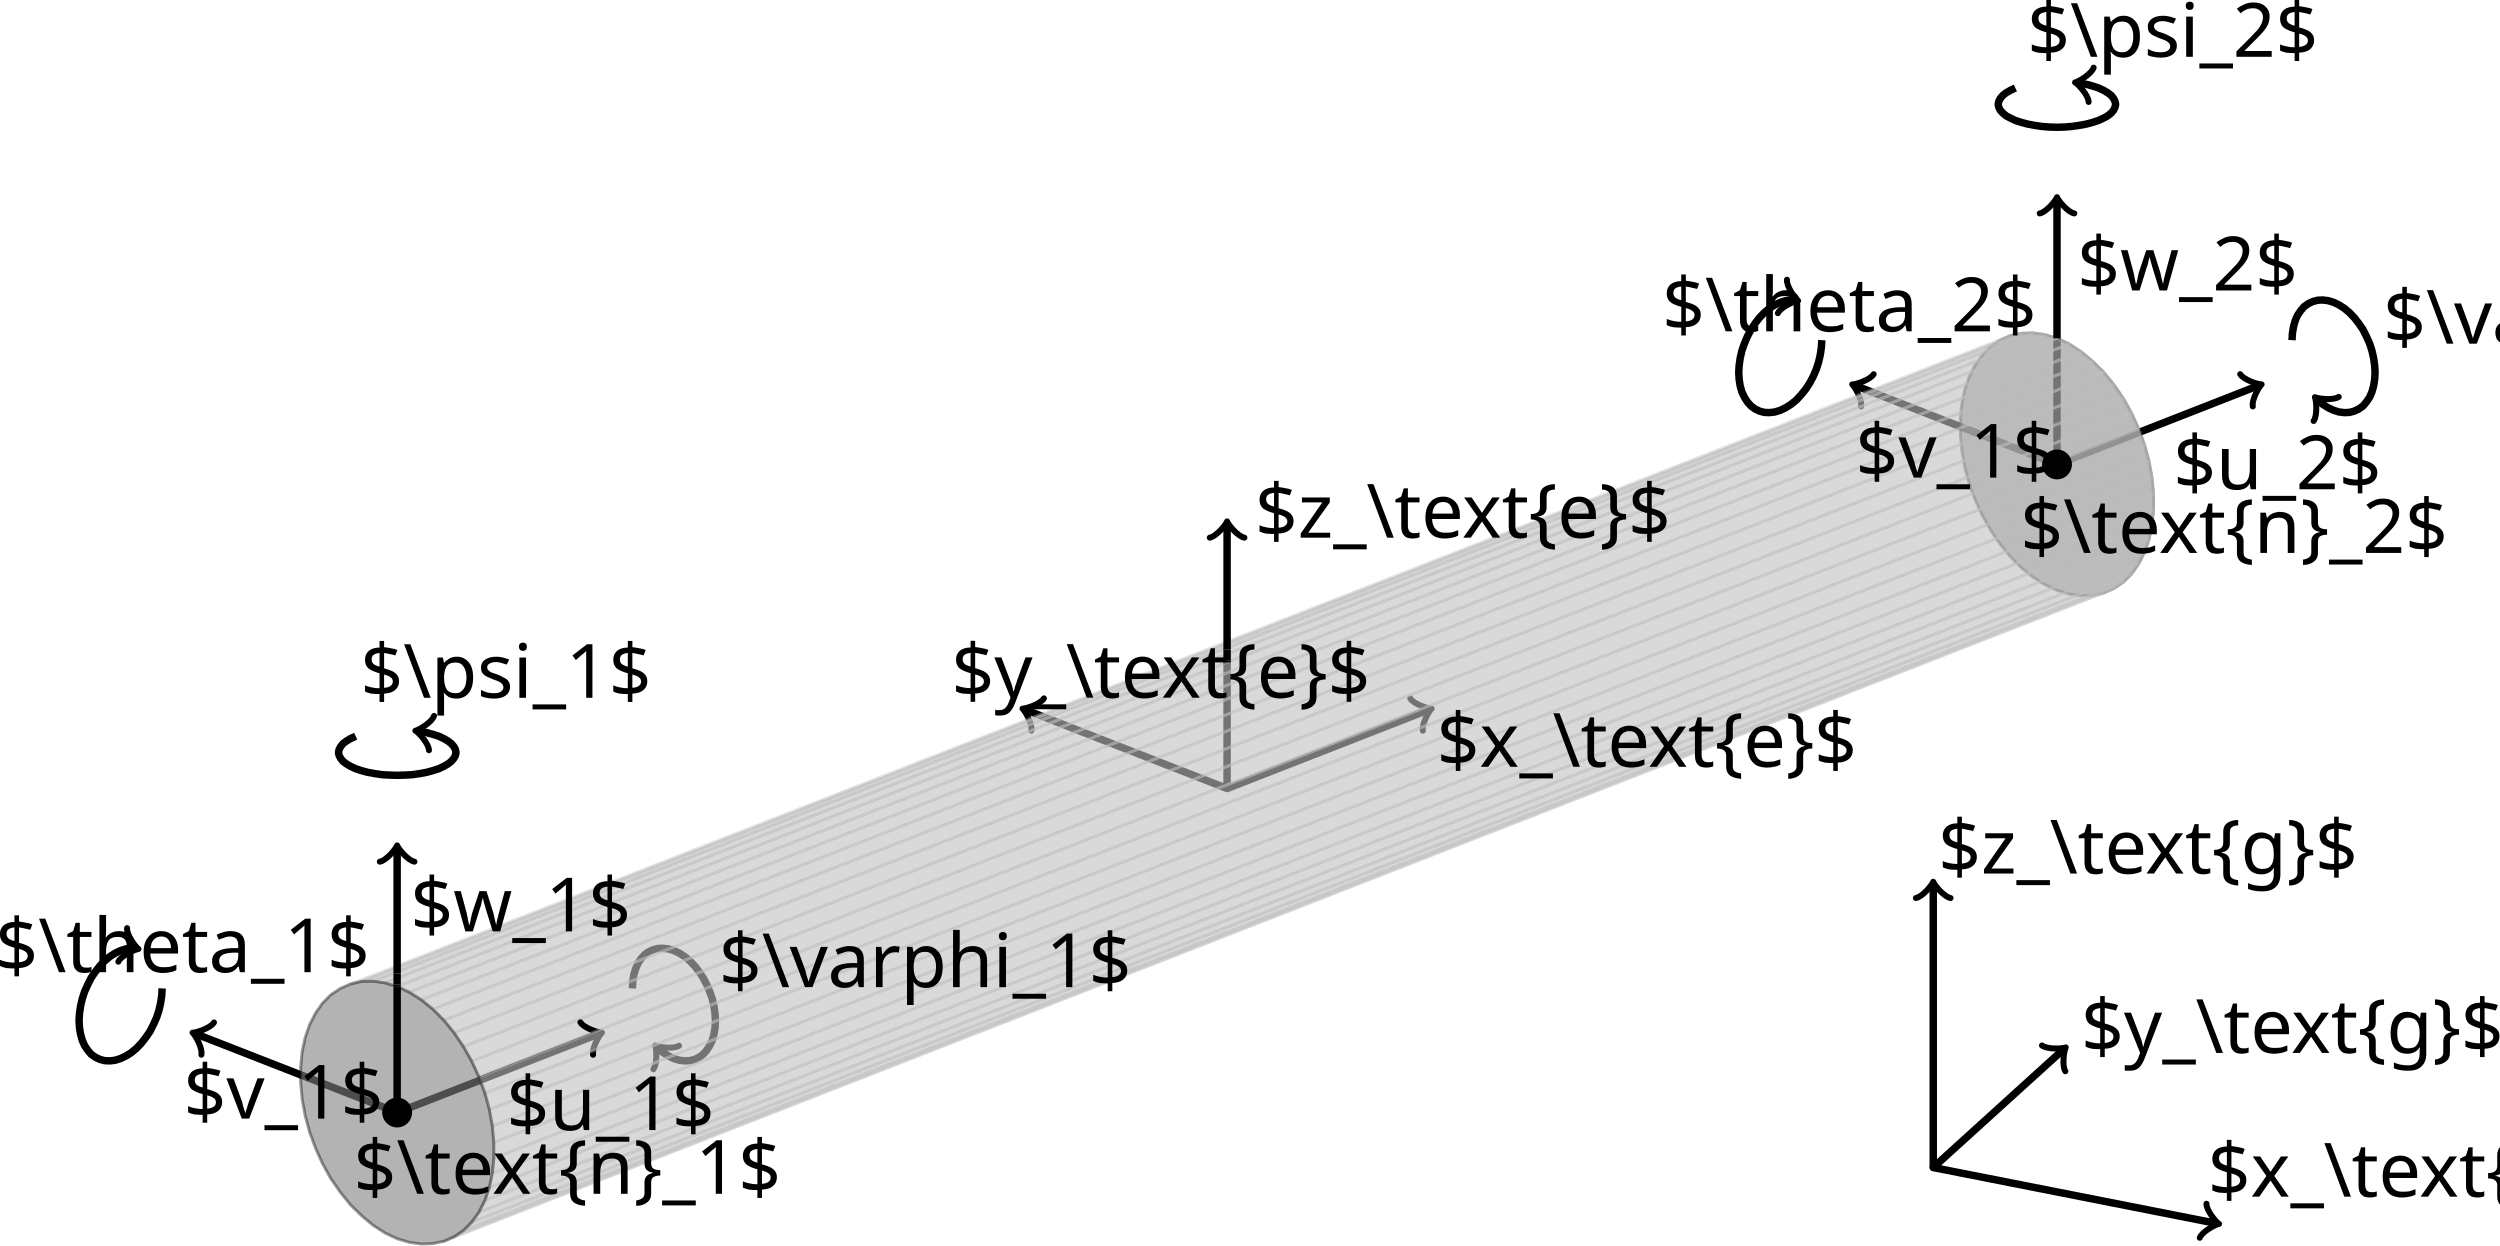
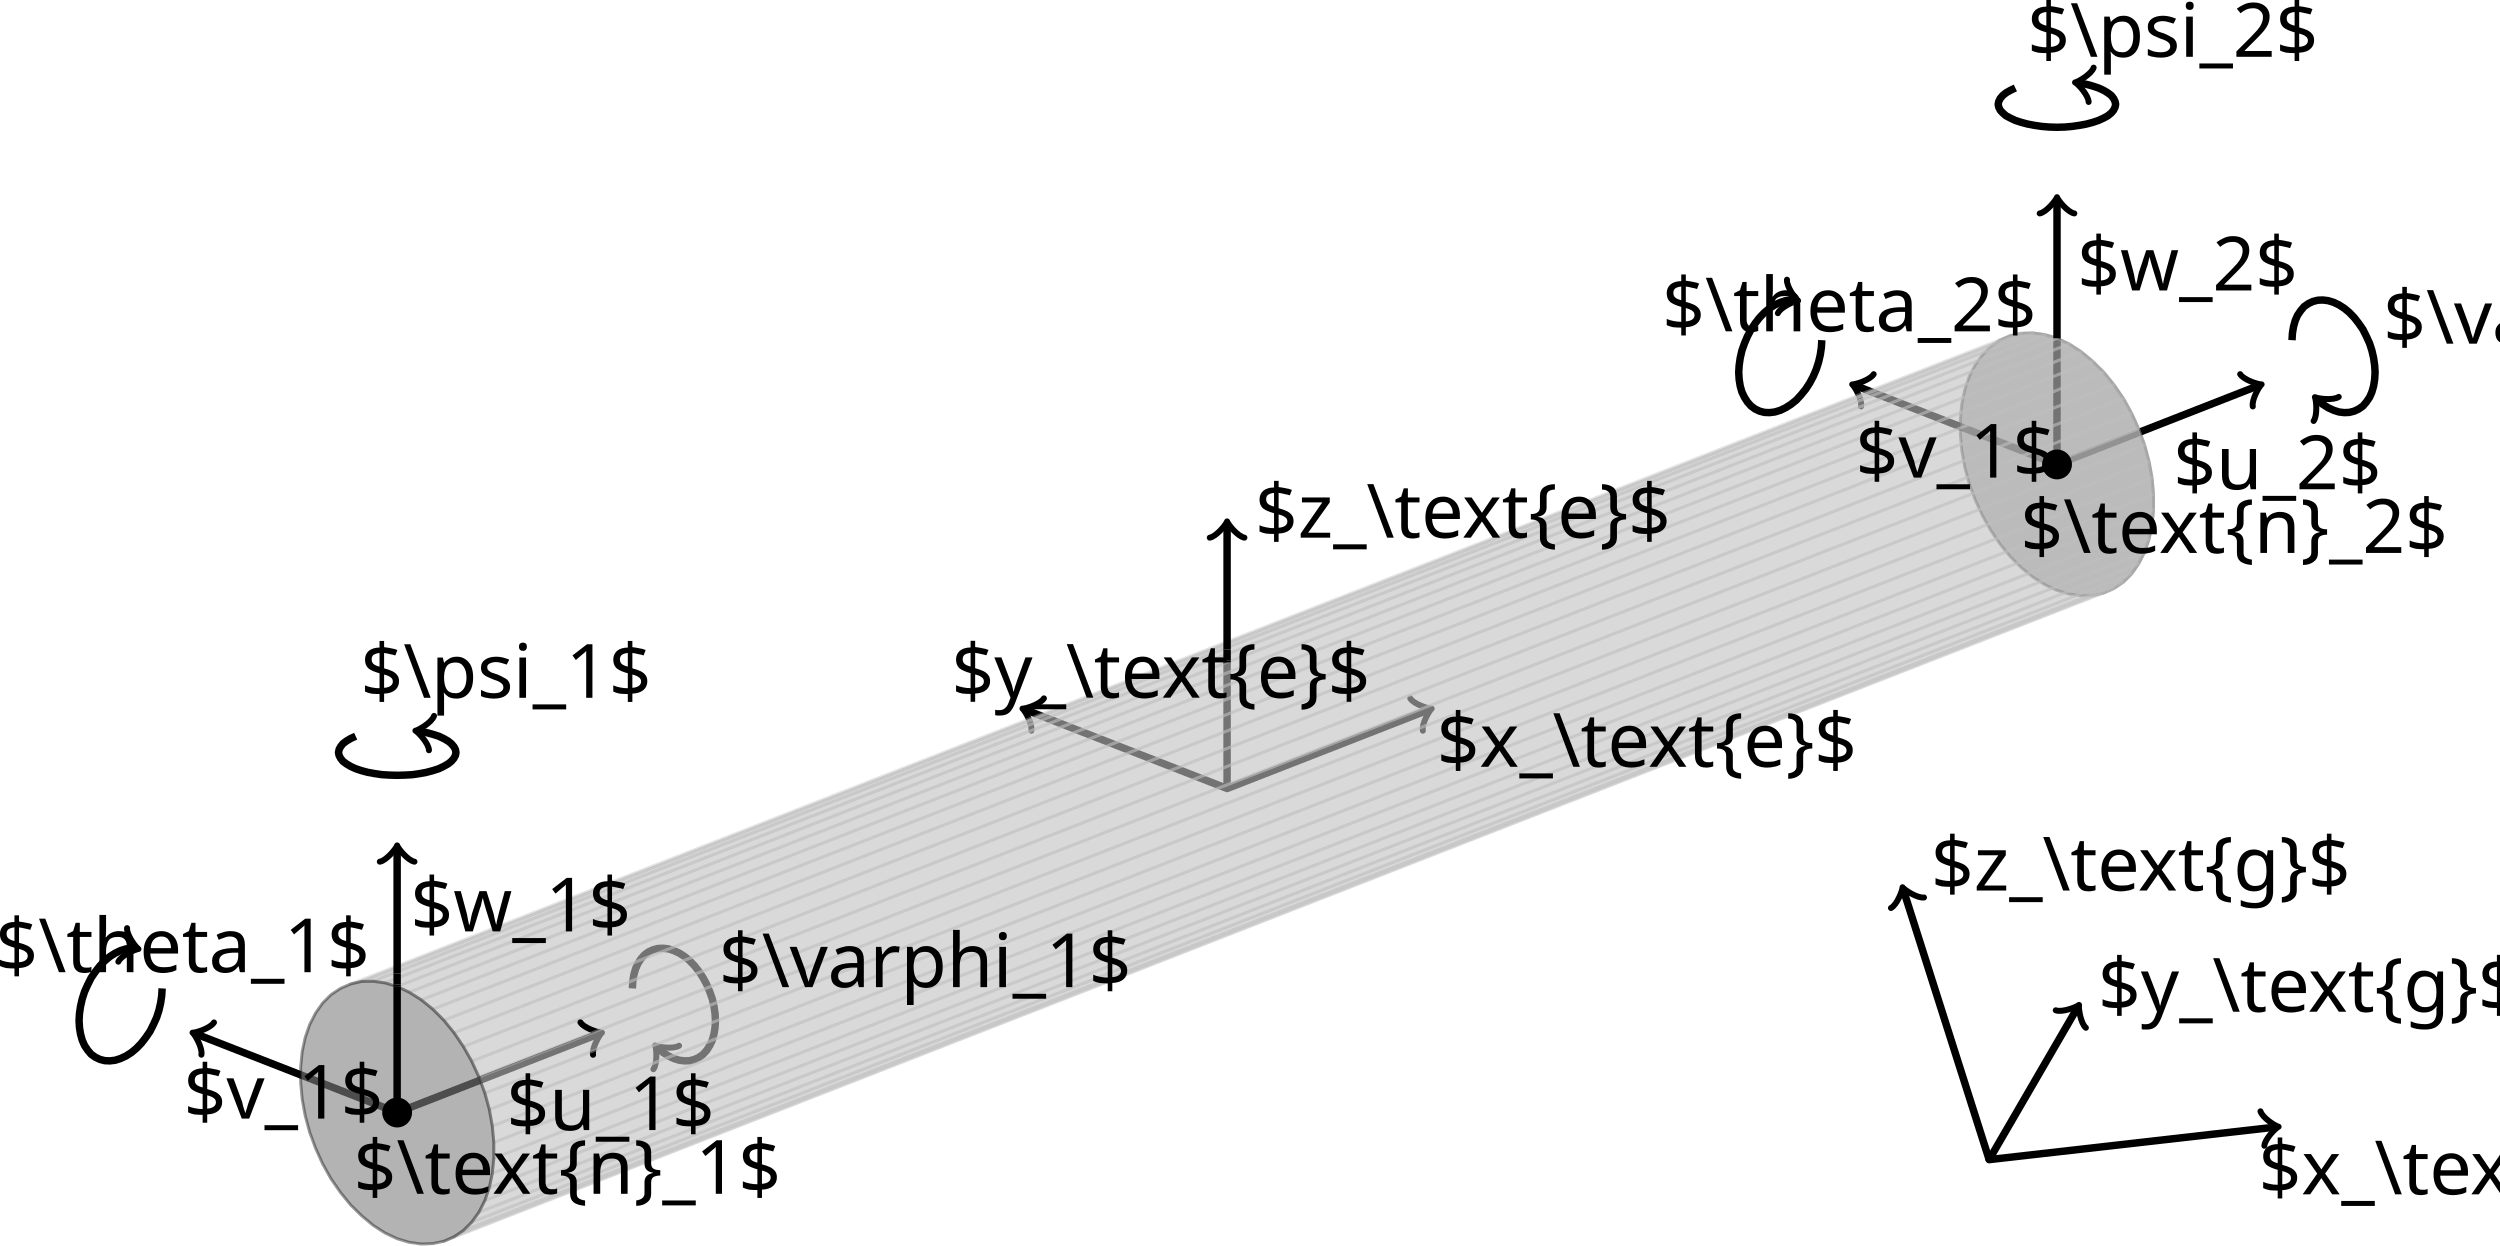
<svg xmlns="http://www.w3.org/2000/svg" width="94.129mm" height="46.896mm" viewBox="0 0 94.129 46.896" version="1.1" id="svg1">
  <defs id="defs1" />
  <g id="layer1" transform="translate(-29.02224,-65.44632)">
    <g id="g1">
      <path id="path122" d="m 97.616,78.254 -0.016,0.272 -0.04,0.272 -0.064,0.28 -0.088,0.272 -0.112,0.264 -0.136,0.256 -0.152,0.232 -0.176,0.216 -0.176,0.192 -0.2,0.16 -0.2,0.128 -0.2,0.096 -0.208,0.064 -0.2,0.024 -0.192,-0.008 -0.184,-0.048 -0.168,-0.08 -0.152,-0.112 -0.136,-0.152 -0.112,-0.176 -0.096,-0.2 -0.064,-0.224 -0.04,-0.248 -0.016,-0.264 0.016,-0.264 0.04,-0.28 0.064,-0.28 0.096,-0.272 0.112,-0.264 0.136,-0.256 0.152,-0.232 0.168,-0.216 0.184,-0.192 0.192,-0.16 0.2,-0.128 0.208,-0.096 0.2,-0.064 0.2,-0.024 0.2,0.008 -0.05,-0.014" style="fill:none;stroke:#000000;stroke-width:0.281;stroke-linecap:butt;stroke-linejoin:round;stroke-miterlimit:10;stroke-dasharray:none;stroke-opacity:1" />
      <path id="path123" d="m 96.305,75.978 c -0.025,0.247 0.312,0.719 0.419,0.791 -0.129,0.007 -0.659,0.243 -0.762,0.469" style="fill:none;stroke:#000000;stroke-width:0.225;stroke-linecap:round;stroke-linejoin:round;stroke-miterlimit:10;stroke-dasharray:none;stroke-opacity:1" />
      <path id="path124" d="m 115.32,78.254 0.016,-0.264 0.04,-0.24 0.064,-0.232 0.088,-0.2 0.12,-0.176 0.128,-0.152 0.16,-0.112 0.168,-0.08 0.184,-0.048 0.192,-0.008 0.2,0.024 0.208,0.064 0.2,0.096 0.2,0.128 0.192,0.16 0.184,0.192 0.168,0.216 0.16,0.232 0.128,0.256 0.12,0.264 0.088,0.272 0.064,0.28 0.04,0.28 0.016,0.264 -0.016,0.264 -0.04,0.248 -0.064,0.224 -0.088,0.2 -0.12,0.176 -0.128,0.152 -0.16,0.112 -0.168,0.08 -0.184,0.048 -0.192,0.008 -0.2,-0.024 -0.2,-0.064 -0.208,-0.096 -0.2,-0.128 -0.192,-0.16 -0.021,-0.022" style="fill:none;stroke:#000000;stroke-width:0.281;stroke-linecap:butt;stroke-linejoin:round;stroke-miterlimit:10;stroke-dasharray:none;stroke-opacity:1" />
      <path id="path125" d="m 116.134,81.296 c 0.149,-0.199 0.103,-0.78 0.048,-0.896 0.114,0.06 0.692,0.131 0.897,-0.01" style="fill:none;stroke:#000000;stroke-width:0.226;stroke-linecap:round;stroke-linejoin:round;stroke-miterlimit:10;stroke-dasharray:none;stroke-opacity:1" />
      <path id="path126" d="m 114.061,79.964 -7.589,2.97 -7.597,-2.971" style="fill:none;stroke:#000000;stroke-width:0.281;stroke-linecap:butt;stroke-linejoin:round;stroke-miterlimit:10;stroke-dasharray:none;stroke-opacity:1" />
      <path id="path127" d="m 113.368,79.534 c 0.127,0.213 0.679,0.392 0.808,0.385 -0.099,0.083 -0.383,0.588 -0.332,0.831" style="fill:none;stroke:#000000;stroke-width:0.225;stroke-linecap:round;stroke-linejoin:round;stroke-miterlimit:10;stroke-dasharray:none;stroke-opacity:1" />
      <path id="path128" d="m 99.093,80.75 c 0.051,-0.243 -0.233,-0.748 -0.332,-0.83 0.129,0.006 0.68,-0.172 0.808,-0.385" style="fill:none;stroke:#000000;stroke-width:0.225;stroke-linecap:round;stroke-linejoin:round;stroke-miterlimit:10;stroke-dasharray:none;stroke-opacity:1" />
      <path id="path129" d="m 106.928,78.398 0.448,0.288 0.432,0.36 0.416,0.408 0.384,0.472 0.36,0.52 0.312,0.56 0.264,0.584 0.224,0.608 0.168,0.624 0.112,0.616 0.056,0.616 v 0.592 l -0.056,0.576 -0.112,0.528 -0.168,0.488 -0.224,0.44 -0.264,0.376 -0.312,0.312 -0.36,0.24 -0.384,0.168 -0.416,0.096 -0.432,0.008 -0.448,-0.064 -0.456,-0.136 -0.456,-0.216 -0.456,-0.288 -0.432,-0.352 -0.416,-0.416 -0.384,-0.472 -0.352,-0.52 -0.312,-0.552 -0.272,-0.592 -0.224,-0.608 -0.168,-0.616 -0.112,-0.624 -0.056,-0.616 V 81.214 l 0.056,-0.568 0.112,-0.536 0.168,-0.488 0.224,-0.44 0.272,-0.376 0.312,-0.312 0.352,-0.24 0.384,-0.168 0.416,-0.088 0.432,-0.016 0.456,0.064 0.456,0.136" style="fill:#808080;fill-opacity:0.6;fill-rule:nonzero;stroke:none;stroke-width:0.035" />
      <path id="path130" d="m 106.928,78.398 0.448,0.288 0.432,0.36 0.416,0.408 0.384,0.472 0.36,0.52 0.312,0.56 0.264,0.584 0.224,0.608 0.168,0.624 0.112,0.616 0.056,0.616 v 0.592 l -0.056,0.576 -0.112,0.528 -0.168,0.488 -0.224,0.44 -0.264,0.376 -0.312,0.312 -0.36,0.24 -0.384,0.168 -0.416,0.096 -0.432,0.008 -0.448,-0.064 -0.456,-0.136 -0.456,-0.216 -0.456,-0.288 -0.432,-0.352 -0.416,-0.416 -0.384,-0.472 -0.352,-0.52 -0.312,-0.552 -0.272,-0.592 -0.224,-0.608 -0.168,-0.616 -0.112,-0.624 -0.056,-0.616 V 81.214 l 0.056,-0.568 0.112,-0.536 0.168,-0.488 0.224,-0.44 0.272,-0.376 0.312,-0.312 0.352,-0.24 0.384,-0.168 0.416,-0.088 0.432,-0.016 0.456,0.064 0.456,0.136 z" style="fill:none;stroke:#000000;stroke-width:0.112;stroke-linecap:butt;stroke-linejoin:round;stroke-miterlimit:10;stroke-dasharray:none;stroke-opacity:0.4" />
      <path id="path131" d="M 45.735,112.182 108.224,87.774 108.608,87.606 46.119,112.014" style="fill:#bfbfbf;fill-opacity:0.6;fill-rule:nonzero;stroke:none;stroke-width:0.035" />
      <path id="path132" d="M 45.735,112.182 108.224,87.774 108.608,87.606 46.119,112.014 Z" style="fill:none;stroke:#bfbfbf;stroke-width:0.112;stroke-linecap:butt;stroke-linejoin:round;stroke-miterlimit:10;stroke-dasharray:none;stroke-opacity:0.4" />
      <path id="path133" d="m 106.472,82.934 v -4.752" style="fill:none;stroke:#000000;stroke-width:0.281;stroke-linecap:butt;stroke-linejoin:round;stroke-miterlimit:10;stroke-dasharray:none;stroke-opacity:1" />
      <path id="path134" d="m 82.813,92.172 -7.589,2.963 -7.59,-2.963" style="fill:none;stroke:#000000;stroke-width:0.281;stroke-linecap:butt;stroke-linejoin:round;stroke-miterlimit:10;stroke-dasharray:none;stroke-opacity:1" />
      <path id="path135" d="m 82.12,91.742 c 0.127,0.213 0.678,0.392 0.807,0.386 -0.099,0.082 -0.383,0.587 -0.333,0.83" style="fill:none;stroke:#000000;stroke-width:0.225;stroke-linecap:round;stroke-linejoin:round;stroke-miterlimit:10;stroke-dasharray:none;stroke-opacity:1" />
      <path id="path136" d="m 67.853,92.957 c 0.051,-0.243 -0.233,-0.748 -0.333,-0.83 0.129,0.006 0.68,-0.173 0.807,-0.386" style="fill:none;stroke:#000000;stroke-width:0.225;stroke-linecap:round;stroke-linejoin:round;stroke-miterlimit:10;stroke-dasharray:none;stroke-opacity:1" />
      <path id="path137" d="M 42.639,102.398 105.128,77.998 104.712,78.086 42.223,102.494" style="fill:#bfbfbf;fill-opacity:0.6;fill-rule:nonzero;stroke:none;stroke-width:0.035" />
      <path id="path138" d="M 42.639,102.398 105.128,77.998 104.712,78.086 42.223,102.494 Z" style="fill:none;stroke:#bfbfbf;stroke-width:0.112;stroke-linecap:butt;stroke-linejoin:round;stroke-miterlimit:10;stroke-dasharray:none;stroke-opacity:0.4" />
      <path id="path139" d="M 46.119,112.014 108.608,87.606 108.968,87.366 46.471,111.775" style="fill:#bfbfbf;fill-opacity:0.6;fill-rule:nonzero;stroke:none;stroke-width:0.035" />
      <path id="path140" d="M 46.119,112.014 108.608,87.606 108.968,87.366 46.471,111.775 Z" style="fill:none;stroke:#bfbfbf;stroke-width:0.112;stroke-linecap:butt;stroke-linejoin:round;stroke-miterlimit:10;stroke-dasharray:none;stroke-opacity:0.4" />
      <path id="path141" d="m 43.071,102.39 62.489,-24.408 -0.432,0.016 -62.489,24.401" style="fill:#bfbfbf;fill-opacity:0.6;fill-rule:nonzero;stroke:none;stroke-width:0.035" />
      <path id="path142" d="m 43.071,102.39 62.489,-24.408 -0.432,0.016 -62.489,24.401 z" style="fill:none;stroke:#bfbfbf;stroke-width:0.112;stroke-linecap:butt;stroke-linejoin:round;stroke-miterlimit:10;stroke-dasharray:none;stroke-opacity:0.4" />
      <path id="path143" d="M 46.471,111.775 108.968,87.366 109.28,87.054 46.783,111.462" style="fill:#bfbfbf;fill-opacity:0.6;fill-rule:nonzero;stroke:none;stroke-width:0.035" />
      <path id="path144" d="M 46.471,111.775 108.968,87.366 109.28,87.054 46.783,111.462 Z" style="fill:none;stroke:#bfbfbf;stroke-width:0.112;stroke-linecap:butt;stroke-linejoin:round;stroke-miterlimit:10;stroke-dasharray:none;stroke-opacity:0.4" />
      <path id="path145" d="M 43.519,102.454 106.016,78.046 105.56,77.982 43.071,102.39" style="fill:#bfbfbf;fill-opacity:0.6;fill-rule:nonzero;stroke:none;stroke-width:0.035" />
      <path id="path146" d="M 43.519,102.454 106.016,78.046 105.56,77.982 43.071,102.39 Z" style="fill:none;stroke:#bfbfbf;stroke-width:0.112;stroke-linecap:butt;stroke-linejoin:round;stroke-miterlimit:10;stroke-dasharray:none;stroke-opacity:0.4" />
      <path id="path147" d="m 46.783,111.462 62.497,-24.408 0.264,-0.376 -62.489,24.409" style="fill:#bfbfbf;fill-opacity:0.6;fill-rule:nonzero;stroke:none;stroke-width:0.035" />
      <path id="path148" d="m 46.783,111.462 62.497,-24.408 0.264,-0.376 -62.489,24.409 z" style="fill:none;stroke:#bfbfbf;stroke-width:0.112;stroke-linecap:butt;stroke-linejoin:round;stroke-miterlimit:10;stroke-dasharray:none;stroke-opacity:0.4" />
      <path id="path149" d="M 43.975,102.59 106.472,78.182 106.016,78.046 43.519,102.454" style="fill:#bfbfbf;fill-opacity:0.6;fill-rule:nonzero;stroke:none;stroke-width:0.035" />
      <path id="path150" d="M 43.975,102.59 106.472,78.182 106.016,78.046 43.519,102.454 Z" style="fill:none;stroke:#bfbfbf;stroke-width:0.112;stroke-linecap:butt;stroke-linejoin:round;stroke-miterlimit:10;stroke-dasharray:none;stroke-opacity:0.4" />
      <path id="path151" d="m 47.055,111.087 62.489,-24.409 0.224,-0.44 -62.489,24.408" style="fill:#bfbfbf;fill-opacity:0.6;fill-rule:nonzero;stroke:none;stroke-width:0.035" />
      <path id="path152" d="m 47.055,111.087 62.489,-24.409 0.224,-0.44 -62.489,24.408 z" style="fill:none;stroke:#bfbfbf;stroke-width:0.112;stroke-linecap:butt;stroke-linejoin:round;stroke-miterlimit:10;stroke-dasharray:none;stroke-opacity:0.4" />
      <path id="path153" d="M 75.224,95.134 V 90.39" style="fill:none;stroke:#000000;stroke-width:0.281;stroke-linecap:butt;stroke-linejoin:round;stroke-miterlimit:10;stroke-dasharray:none;stroke-opacity:1" />
      <path id="path154" d="m 44.431,102.806 62.497,-24.408 -0.456,-0.216 -62.497,24.408" style="fill:#bfbfbf;fill-opacity:0.6;fill-rule:nonzero;stroke:none;stroke-width:0.035" />
      <path id="path155" d="m 44.431,102.806 62.497,-24.408 -0.456,-0.216 -62.497,24.408 z" style="fill:none;stroke:#bfbfbf;stroke-width:0.112;stroke-linecap:butt;stroke-linejoin:round;stroke-miterlimit:10;stroke-dasharray:none;stroke-opacity:0.4" />
      <path id="path156" d="M 106.472,78.182 V 72.993" style="fill:none;stroke:#000000;stroke-width:0.281;stroke-linecap:butt;stroke-linejoin:round;stroke-miterlimit:10;stroke-dasharray:none;stroke-opacity:1" />
      <path id="path157" d="m 105.82,73.482 c 0.244,-0.041 0.611,-0.489 0.652,-0.611 0.041,0.122 0.408,0.571 0.652,0.611" style="fill:none;stroke:#000000;stroke-width:0.225;stroke-linecap:round;stroke-linejoin:round;stroke-miterlimit:10;stroke-dasharray:none;stroke-opacity:1" />
      <path id="path158" d="M 47.279,110.646 109.768,86.238 109.936,85.75 47.447,110.159" style="fill:#bfbfbf;fill-opacity:0.6;fill-rule:nonzero;stroke:none;stroke-width:0.035" />
      <path id="path159" d="M 47.279,110.646 109.768,86.238 109.936,85.75 47.447,110.159 Z" style="fill:none;stroke:#bfbfbf;stroke-width:0.112;stroke-linecap:butt;stroke-linejoin:round;stroke-miterlimit:10;stroke-dasharray:none;stroke-opacity:0.4" />
      <path id="path160" d="M 44.887,103.094 107.376,78.686 106.928,78.398 44.431,102.806" style="fill:#bfbfbf;fill-opacity:0.6;fill-rule:nonzero;stroke:none;stroke-width:0.035" />
      <path id="path161" d="M 44.887,103.094 107.376,78.686 106.928,78.398 44.431,102.806 Z" style="fill:none;stroke:#bfbfbf;stroke-width:0.112;stroke-linecap:butt;stroke-linejoin:round;stroke-miterlimit:10;stroke-dasharray:none;stroke-opacity:0.4" />
      <path id="path162" d="M 47.447,110.159 109.936,85.75 110.048,85.222 47.559,109.623" style="fill:#bfbfbf;fill-opacity:0.6;fill-rule:nonzero;stroke:none;stroke-width:0.035" />
      <path id="path163" d="M 47.447,110.159 109.936,85.75 110.048,85.222 47.559,109.623 Z" style="fill:none;stroke:#bfbfbf;stroke-width:0.112;stroke-linecap:butt;stroke-linejoin:round;stroke-miterlimit:10;stroke-dasharray:none;stroke-opacity:0.4" />
      <path id="path164" d="M 45.319,103.446 107.808,79.046 107.376,78.686 44.887,103.094" style="fill:#bfbfbf;fill-opacity:0.6;fill-rule:nonzero;stroke:none;stroke-width:0.035" />
      <path id="path165" d="M 45.319,103.446 107.808,79.046 107.376,78.686 44.887,103.094 Z" style="fill:none;stroke:#bfbfbf;stroke-width:0.112;stroke-linecap:butt;stroke-linejoin:round;stroke-miterlimit:10;stroke-dasharray:none;stroke-opacity:0.4" />
      <path id="path166" d="M 47.559,109.623 110.048,85.222 110.104,84.646 47.615,109.054" style="fill:#bfbfbf;fill-opacity:0.6;fill-rule:nonzero;stroke:none;stroke-width:0.035" />
      <path id="path167" d="M 47.559,109.623 110.048,85.222 110.104,84.646 47.615,109.054 Z" style="fill:none;stroke:#bfbfbf;stroke-width:0.112;stroke-linecap:butt;stroke-linejoin:round;stroke-miterlimit:10;stroke-dasharray:none;stroke-opacity:0.4" />
      <path id="path168" d="M 45.735,103.862 108.224,79.454 107.808,79.046 45.319,103.446" style="fill:#bfbfbf;fill-opacity:0.6;fill-rule:nonzero;stroke:none;stroke-width:0.035" />
      <path id="path169" d="M 45.735,103.862 108.224,79.454 107.808,79.046 45.319,103.446 Z" style="fill:none;stroke:#bfbfbf;stroke-width:0.112;stroke-linecap:butt;stroke-linejoin:round;stroke-miterlimit:10;stroke-dasharray:none;stroke-opacity:0.4" />
      <path id="path170" d="M 47.615,109.054 110.104,84.646 V 84.054 L 47.615,108.462" style="fill:#bfbfbf;fill-opacity:0.6;fill-rule:nonzero;stroke:none;stroke-width:0.035" />
      <path id="path171" d="M 47.615,109.054 110.104,84.646 V 84.054 L 47.615,108.462 Z" style="fill:none;stroke:#bfbfbf;stroke-width:0.112;stroke-linecap:butt;stroke-linejoin:round;stroke-miterlimit:10;stroke-dasharray:none;stroke-opacity:0.4" />
      <path id="path172" d="m 52.832,102.662 0.016,-0.264 0.04,-0.248 0.064,-0.224 0.088,-0.2 0.112,-0.176 0.136,-0.152 0.152,-0.112 0.176,-0.08 0.176,-0.048 0.2,-0.008 0.2,0.024 0.2,0.064 0.208,0.096 0.2,0.128 0.192,0.16 0.184,0.192 0.168,0.216 0.152,0.232 0.136,0.256 0.112,0.264 0.096,0.272 0.064,0.28 0.04,0.272 0.016,0.272 -0.016,0.264 -0.04,0.24 -0.064,0.232 -0.096,0.2 -0.112,0.176 -0.136,0.152 -0.152,0.112 -0.168,0.08 -0.184,0.048 -0.192,0.008 -0.2,-0.024 -0.208,-0.064 -0.2,-0.096 -0.2,-0.128 -0.2,-0.16 -0.017,-0.018" style="fill:none;stroke:#000000;stroke-width:0.281;stroke-linecap:butt;stroke-linejoin:round;stroke-miterlimit:10;stroke-dasharray:none;stroke-opacity:1" />
      <path id="path173" d="m 53.624,105.704 c 0.153,-0.196 0.12,-0.776 0.068,-0.894 0.113,0.063 0.689,0.146 0.897,0.01" style="fill:none;stroke:#000000;stroke-width:0.226;stroke-linecap:round;stroke-linejoin:round;stroke-miterlimit:10;stroke-dasharray:none;stroke-opacity:1" />
      <path id="path174" d="M 46.119,104.334 108.608,79.926 108.224,79.454 45.735,103.862" style="fill:#bfbfbf;fill-opacity:0.6;fill-rule:nonzero;stroke:none;stroke-width:0.035" />
      <path id="path175" d="M 46.119,104.334 108.608,79.926 108.224,79.454 45.735,103.862 Z" style="fill:none;stroke:#bfbfbf;stroke-width:0.112;stroke-linecap:butt;stroke-linejoin:round;stroke-miterlimit:10;stroke-dasharray:none;stroke-opacity:0.4" />
      <path id="path176" d="M 47.615,108.462 110.104,84.054 110.048,83.438 47.559,107.846" style="fill:#bfbfbf;fill-opacity:0.6;fill-rule:nonzero;stroke:none;stroke-width:0.035" />
      <path id="path177" d="M 47.615,108.462 110.104,84.054 110.048,83.438 47.559,107.846 Z" style="fill:none;stroke:#bfbfbf;stroke-width:0.112;stroke-linecap:butt;stroke-linejoin:round;stroke-miterlimit:10;stroke-dasharray:none;stroke-opacity:0.4" />
      <path id="path178" d="M 46.471,104.854 108.968,80.446 108.608,79.926 46.119,104.334" style="fill:#bfbfbf;fill-opacity:0.6;fill-rule:nonzero;stroke:none;stroke-width:0.035" />
      <path id="path179" d="M 46.471,104.854 108.968,80.446 108.608,79.926 46.119,104.334 Z" style="fill:none;stroke:#bfbfbf;stroke-width:0.112;stroke-linecap:butt;stroke-linejoin:round;stroke-miterlimit:10;stroke-dasharray:none;stroke-opacity:0.4" />
      <path id="path180" d="m 47.559,107.846 62.489,-24.408 -0.112,-0.616 -62.489,24.4" style="fill:#bfbfbf;fill-opacity:0.6;fill-rule:nonzero;stroke:none;stroke-width:0.035" />
      <path id="path181" d="m 47.559,107.846 62.489,-24.408 -0.112,-0.616 -62.489,24.4 z" style="fill:none;stroke:#bfbfbf;stroke-width:0.112;stroke-linecap:butt;stroke-linejoin:round;stroke-miterlimit:10;stroke-dasharray:none;stroke-opacity:0.4" />
      <path id="path182" d="M 46.783,105.406 109.28,81.006 108.968,80.446 46.471,104.854" style="fill:#bfbfbf;fill-opacity:0.6;fill-rule:nonzero;stroke:none;stroke-width:0.035" />
      <path id="path183" d="M 46.783,105.406 109.28,81.006 108.968,80.446 46.471,104.854 Z" style="fill:none;stroke:#bfbfbf;stroke-width:0.112;stroke-linecap:butt;stroke-linejoin:round;stroke-miterlimit:10;stroke-dasharray:none;stroke-opacity:0.4" />
      <path id="path184" d="m 104.904,68.758 -0.184,0.088 -0.168,0.096 -0.12,0.096 -0.096,0.112 -0.056,0.112 -0.024,0.112 0.024,0.112 0.056,0.112 0.096,0.104 0.12,0.104 0.168,0.088 0.184,0.088 0.224,0.072 0.24,0.064 0.256,0.048 0.272,0.04 0.288,0.024 0.288,0.008 0.288,-0.008 0.28,-0.024 0.272,-0.04 0.264,-0.048 0.24,-0.064 0.216,-0.072 0.192,-0.088 0.16,-0.088 0.128,-0.104 0.088,-0.104 0.056,-0.112 0.024,-0.112 -0.024,-0.112 -0.056,-0.112 -0.088,-0.112 -0.128,-0.096 -0.16,-0.096 -0.192,-0.088 -0.216,-0.072 -0.24,-0.064 -0.264,-0.048 -0.04,-0.006" style="fill:none;stroke:#000000;stroke-width:0.281;stroke-linecap:butt;stroke-linejoin:round;stroke-miterlimit:10;stroke-dasharray:none;stroke-opacity:1" />
      <path id="path185" d="m 107.662,69.285 c -0.005,-0.248 -0.396,-0.677 -0.511,-0.735 0.127,-0.023 0.624,-0.321 0.7,-0.557" style="fill:none;stroke:#000000;stroke-width:0.225;stroke-linecap:round;stroke-linejoin:round;stroke-miterlimit:10;stroke-dasharray:none;stroke-opacity:1" />
      <path id="path186" d="M 47.447,107.222 109.936,82.822 109.768,82.198 47.279,106.606" style="fill:#bfbfbf;fill-opacity:0.6;fill-rule:nonzero;stroke:none;stroke-width:0.035" />
      <path id="path187" d="M 47.447,107.222 109.936,82.822 109.768,82.198 47.279,106.606 Z" style="fill:none;stroke:#bfbfbf;stroke-width:0.112;stroke-linecap:butt;stroke-linejoin:round;stroke-miterlimit:10;stroke-dasharray:none;stroke-opacity:0.4" />
      <path id="path188" d="m 47.055,105.998 62.489,-24.408 -0.264,-0.584 -62.497,24.4" style="fill:#bfbfbf;fill-opacity:0.6;fill-rule:nonzero;stroke:none;stroke-width:0.035" />
      <path id="path189" d="m 47.055,105.998 62.489,-24.408 -0.264,-0.584 -62.497,24.4 z" style="fill:none;stroke:#bfbfbf;stroke-width:0.112;stroke-linecap:butt;stroke-linejoin:round;stroke-miterlimit:10;stroke-dasharray:none;stroke-opacity:0.4" />
      <path id="path190" d="m 51.572,104.372 -7.597,2.963 -7.589,-2.963" style="fill:none;stroke:#000000;stroke-width:0.281;stroke-linecap:butt;stroke-linejoin:round;stroke-miterlimit:10;stroke-dasharray:none;stroke-opacity:1" />
      <path id="path191" d="m 50.877,103.94 c 0.127,0.214 0.68,0.393 0.809,0.387 -0.099,0.083 -0.385,0.589 -0.334,0.833" style="fill:none;stroke:#000000;stroke-width:0.226;stroke-linecap:round;stroke-linejoin:round;stroke-miterlimit:10;stroke-dasharray:none;stroke-opacity:1" />
      <path id="path192" d="m 36.605,105.158 c 0.051,-0.243 -0.234,-0.748 -0.333,-0.83 0.129,0.007 0.68,-0.172 0.807,-0.385" style="fill:none;stroke:#000000;stroke-width:0.225;stroke-linecap:round;stroke-linejoin:round;stroke-miterlimit:10;stroke-dasharray:none;stroke-opacity:1" />
      <path id="path193" d="M 47.279,106.606 109.768,82.198 109.544,81.59 47.055,105.998" style="fill:#bfbfbf;fill-opacity:0.6;fill-rule:nonzero;stroke:none;stroke-width:0.035" />
      <path id="path194" d="M 47.279,106.606 109.768,82.198 109.544,81.59 47.055,105.998 Z" style="fill:none;stroke:#bfbfbf;stroke-width:0.112;stroke-linecap:butt;stroke-linejoin:round;stroke-miterlimit:10;stroke-dasharray:none;stroke-opacity:0.4" />
-       <path id="path195" d="m 112.453,111.505 -10.642,-2.099 4.898,-4.442" style="fill:none;stroke:#000000;stroke-width:0.281;stroke-linecap:butt;stroke-linejoin:round;stroke-miterlimit:10;stroke-dasharray:none;stroke-opacity:1" />
-       <path id="path196" d="m 112.099,110.769 c -0.007,0.248 0.362,0.696 0.474,0.76 -0.128,0.016 -0.64,0.29 -0.727,0.522" style="fill:none;stroke:#000000;stroke-width:0.225;stroke-linecap:round;stroke-linejoin:round;stroke-miterlimit:10;stroke-dasharray:none;stroke-opacity:1" />
-       <path id="path197" d="m 105.906,104.81 c 0.195,0.154 0.776,0.125 0.895,0.073 -0.064,0.113 -0.15,0.688 -0.015,0.897" style="fill:none;stroke:#000000;stroke-width:0.226;stroke-linecap:round;stroke-linejoin:round;stroke-miterlimit:10;stroke-dasharray:none;stroke-opacity:1" />
+       <path id="path195" d="m 114.694,107.883 -10.777,1.225 3.321,-5.717" style="fill:none;stroke:#000000;stroke-width:0.281;stroke-linecap:butt;stroke-linejoin:round;stroke-miterlimit:10;stroke-dasharray:none;stroke-opacity:1" />
+       <path id="path196" d="m 114.133,107.289 c 0.069,0.239 0.556,0.553 0.682,0.58 -0.117,0.054 -0.522,0.47 -0.535,0.718" style="fill:none;stroke:#000000;stroke-width:0.225;stroke-linecap:round;stroke-linejoin:round;stroke-miterlimit:10;stroke-dasharray:none;stroke-opacity:1" />
+       <path id="path197" d="m 106.425,103.486 c 0.233,0.088 0.777,-0.117 0.875,-0.202 -0.026,0.126 0.066,0.701 0.258,0.859" style="fill:none;stroke:#000000;stroke-width:0.226;stroke-linecap:round;stroke-linejoin:round;stroke-miterlimit:10;stroke-dasharray:none;stroke-opacity:1" />
      <path id="path198" d="M 75.224,90.39 V 90.31" style="fill:none;stroke:#000000;stroke-width:0.281;stroke-linecap:butt;stroke-linejoin:round;stroke-miterlimit:10;stroke-dasharray:none;stroke-opacity:1" />
      <path id="path199" d="M 75.224,90.31 V 89.902" style="fill:none;stroke:#000000;stroke-width:0.281;stroke-linecap:butt;stroke-linejoin:round;stroke-miterlimit:10;stroke-dasharray:none;stroke-opacity:1" />
      <path id="path200" d="m 75.224,89.902 v -4.701" style="fill:none;stroke:#000000;stroke-width:0.281;stroke-linecap:butt;stroke-linejoin:round;stroke-miterlimit:10;stroke-dasharray:none;stroke-opacity:1" />
      <path id="path201" d="m 74.572,85.69 c 0.244,-0.041 0.611,-0.489 0.652,-0.612 0.041,0.122 0.407,0.571 0.652,0.612" style="fill:none;stroke:#000000;stroke-width:0.225;stroke-linecap:round;stroke-linejoin:round;stroke-miterlimit:10;stroke-dasharray:none;stroke-opacity:1" />
-       <path id="path202" d="M 101.812,109.406 V 98.769" style="fill:none;stroke:#000000;stroke-width:0.281;stroke-linecap:butt;stroke-linejoin:round;stroke-miterlimit:10;stroke-dasharray:none;stroke-opacity:1" />
-       <path id="path203" d="m 101.159,99.258 c 0.244,-0.041 0.611,-0.489 0.652,-0.612 0.041,0.122 0.408,0.571 0.652,0.612" style="fill:none;stroke:#000000;stroke-width:0.225;stroke-linecap:round;stroke-linejoin:round;stroke-miterlimit:10;stroke-dasharray:none;stroke-opacity:1" />
+       <path id="path202" d="m 103.917,109.108 -3.224,-10.137" style="fill:none;stroke:#000000;stroke-width:0.281;stroke-linecap:butt;stroke-linejoin:round;stroke-miterlimit:10;stroke-dasharray:none;stroke-opacity:1" />
+       <path id="path203" d="m 100.22,99.634 c 0.221,-0.113 0.434,-0.652 0.436,-0.781 0.076,0.104 0.562,0.42 0.807,0.385" style="fill:none;stroke:#000000;stroke-width:0.225;stroke-linecap:round;stroke-linejoin:round;stroke-miterlimit:10;stroke-dasharray:none;stroke-opacity:1" />
      <path id="path204" d="m 35.127,102.662 -0.016,0.272 -0.04,0.272 -0.064,0.28 -0.088,0.272 -0.12,0.264 -0.128,0.256 -0.16,0.232 -0.168,0.216 -0.184,0.192 -0.192,0.16 -0.2,0.128 -0.208,0.096 -0.2,0.064 -0.2,0.024 -0.192,-0.008 -0.184,-0.048 -0.168,-0.08 -0.16,-0.112 -0.128,-0.152 -0.12,-0.176 -0.088,-0.2 -0.064,-0.232 -0.04,-0.24 -0.016,-0.264 0.016,-0.272 0.04,-0.272 0.064,-0.28 0.088,-0.272 0.12,-0.264 0.128,-0.256 0.16,-0.232 0.168,-0.216 0.184,-0.192 0.192,-0.16 0.2,-0.128 0.2,-0.096 0.208,-0.064 0.2,-0.024 0.192,0.008 -0.043,-0.011" style="fill:none;stroke:#000000;stroke-width:0.281;stroke-linecap:butt;stroke-linejoin:round;stroke-miterlimit:10;stroke-dasharray:none;stroke-opacity:1" />
      <path id="path205" d="m 33.807,100.392 c -0.022,0.247 0.319,0.715 0.428,0.786 -0.129,0.009 -0.655,0.251 -0.757,0.477" style="fill:none;stroke:#000000;stroke-width:0.225;stroke-linecap:round;stroke-linejoin:round;stroke-miterlimit:10;stroke-dasharray:none;stroke-opacity:1" />
      <path id="path206" d="m 43.975,102.59 -0.456,-0.136 -0.448,-0.064 -0.432,0.008 -0.416,0.096 -0.384,0.168 -0.36,0.24 -0.312,0.312 -0.264,0.376 -0.224,0.44 -0.168,0.488 -0.112,0.528 -0.056,0.576 v 0.592 l 0.056,0.616 0.112,0.616 0.168,0.624 0.224,0.608 0.264,0.584 0.312,0.56 0.36,0.52 0.384,0.472 0.416,0.408 0.432,0.36 0.448,0.288 0.456,0.216 0.456,0.136 0.456,0.064 0.432,-0.016 0.416,-0.088 0.384,-0.168 0.352,-0.24 0.312,-0.312 0.272,-0.376 0.224,-0.44 0.168,-0.488 0.112,-0.536 0.056,-0.568 v -0.592 l -0.056,-0.616 -0.112,-0.624 -0.168,-0.616 -0.224,-0.608 -0.272,-0.592 -0.312,-0.552 -0.352,-0.52 -0.384,-0.472 -0.416,-0.416 -0.432,-0.352 -0.456,-0.288" style="fill:#808080;fill-opacity:0.6;fill-rule:nonzero;stroke:none;stroke-width:0.035" />
      <path id="path207" d="m 43.975,102.59 -0.456,-0.136 -0.448,-0.064 -0.432,0.008 -0.416,0.096 -0.384,0.168 -0.36,0.24 -0.312,0.312 -0.264,0.376 -0.224,0.44 -0.168,0.488 -0.112,0.528 -0.056,0.576 v 0.592 l 0.056,0.616 0.112,0.616 0.168,0.624 0.224,0.608 0.264,0.584 0.312,0.56 0.36,0.52 0.384,0.472 0.416,0.408 0.432,0.36 0.448,0.288 0.456,0.216 0.456,0.136 0.456,0.064 0.432,-0.016 0.416,-0.088 0.384,-0.168 0.352,-0.24 0.312,-0.312 0.272,-0.376 0.224,-0.44 0.168,-0.488 0.112,-0.536 0.056,-0.568 v -0.592 l -0.056,-0.616 -0.112,-0.624 -0.168,-0.616 -0.224,-0.608 -0.272,-0.592 -0.312,-0.552 -0.352,-0.52 -0.384,-0.472 -0.416,-0.416 -0.432,-0.352 -0.456,-0.288 z" style="fill:none;stroke:#000000;stroke-width:0.112;stroke-linecap:butt;stroke-linejoin:round;stroke-miterlimit:10;stroke-dasharray:none;stroke-opacity:0.4" />
      <path id="path208" d="m 43.975,107.335 v -4.744" style="fill:none;stroke:#000000;stroke-width:0.281;stroke-linecap:butt;stroke-linejoin:round;stroke-miterlimit:10;stroke-dasharray:none;stroke-opacity:1" />
      <path id="path209" d="m 43.975,102.59 v -0.072" style="fill:none;stroke:#000000;stroke-width:0.281;stroke-linecap:butt;stroke-linejoin:round;stroke-miterlimit:10;stroke-dasharray:none;stroke-opacity:1" />
      <path id="path210" d="m 43.975,102.518 v -0.416" style="fill:none;stroke:#000000;stroke-width:0.281;stroke-linecap:butt;stroke-linejoin:round;stroke-miterlimit:10;stroke-dasharray:none;stroke-opacity:1" />
      <path id="path211" d="M 43.975,102.102 V 97.401" style="fill:none;stroke:#000000;stroke-width:0.281;stroke-linecap:butt;stroke-linejoin:round;stroke-miterlimit:10;stroke-dasharray:none;stroke-opacity:1" />
      <path id="path212" d="m 43.323,97.89 c 0.245,-0.041 0.612,-0.489 0.652,-0.612 0.041,0.122 0.408,0.571 0.652,0.612" style="fill:none;stroke:#000000;stroke-width:0.225;stroke-linecap:round;stroke-linejoin:round;stroke-miterlimit:10;stroke-dasharray:none;stroke-opacity:1" />
      <path id="path213" d="m 42.415,93.166 -0.192,0.088 -0.16,0.096 -0.128,0.096 -0.088,0.112 -0.056,0.104 -0.024,0.12 0.024,0.112 0.056,0.104 0.088,0.112 0.128,0.096 0.16,0.096 0.192,0.088 0.216,0.072 0.24,0.064 0.264,0.048 0.272,0.04 0.28,0.016 0.288,0.008 0.288,-0.008 0.288,-0.016 0.272,-0.04 0.256,-0.048 0.24,-0.064 0.224,-0.072 0.184,-0.088 0.168,-0.096 0.12,-0.096 0.096,-0.112 0.056,-0.104 0.024,-0.112 -0.024,-0.12 -0.056,-0.104 -0.096,-0.112 -0.12,-0.096 -0.168,-0.096 -0.184,-0.088 -0.224,-0.072 -0.24,-0.064 -0.256,-0.048 -0.04,-0.006" style="fill:none;stroke:#000000;stroke-width:0.281;stroke-linecap:butt;stroke-linejoin:round;stroke-miterlimit:10;stroke-dasharray:none;stroke-opacity:1" />
      <path id="path214" d="m 45.173,93.694 c -0.005,-0.248 -0.395,-0.677 -0.51,-0.735 0.127,-0.023 0.625,-0.321 0.701,-0.557" style="fill:none;stroke:#000000;stroke-width:0.225;stroke-linecap:round;stroke-linejoin:round;stroke-miterlimit:10;stroke-dasharray:none;stroke-opacity:1" />
      <path id="path232" d="m 44.537,107.335 c 0,-0.311 -0.252,-0.563 -0.562,-0.563 -0.31,0 -0.562,0.252 -0.562,0.563 0,0.31 0.252,0.562 0.562,0.562 0.311,0 0.562,-0.252 0.562,-0.562 z" style="fill:#000000;fill-opacity:1;fill-rule:nonzero;stroke:none;stroke-width:0.035" />
      <path id="path248" d="m 107.034,82.934 c 0,-0.311 -0.252,-0.563 -0.562,-0.563 -0.311,0 -0.562,0.252 -0.562,0.563 0,0.31 0.252,0.562 0.562,0.562 0.31,0 0.562,-0.252 0.562,-0.562 z" style="fill:#000000;fill-opacity:1;fill-rule:nonzero;stroke:none;stroke-width:0.035" />
    </g>
    <text xml:space="preserve" style="font-size:2.822px;font-family:Liberation;-inkscape-font-specification:Liberation;writing-mode:lr-tb;direction:ltr;fill:#000000;stroke:none;stroke-width:0.882;stroke-miterlimit:3.6;paint-order:stroke fill markers" x="48.094" y="107.998" id="text4-22">
      <tspan id="tspan4-8" style="stroke-width:0.882" x="48.094" y="107.998">$u_1$</tspan>
    </text>
    <text xml:space="preserve" style="font-size:2.822px;font-family:Liberation;-inkscape-font-specification:Liberation;writing-mode:lr-tb;direction:ltr;fill:#000000;stroke:none;stroke-width:0.882;stroke-miterlimit:3.6;paint-order:stroke fill markers" x="83.117" y="94.316" id="text1">
      <tspan id="tspan1" style="font-size:2.822px;fill:#000000;stroke:none;stroke-width:0.882" x="83.117" y="94.316">$x_\text{e}$</tspan>
    </text>
    <text xml:space="preserve" style="font-size:2.822px;font-family:Liberation;-inkscape-font-specification:Liberation;writing-mode:lr-tb;direction:ltr;fill:#000000;stroke:none;stroke-width:0.882;stroke-miterlimit:3.6;paint-order:stroke fill markers" x="76.275" y="85.694" id="text2">
      <tspan id="tspan2" style="stroke-width:0.882" x="76.275" y="85.694">$z_\text{e}$</tspan>
    </text>
    <text xml:space="preserve" style="font-size:2.822px;font-family:Liberation;-inkscape-font-specification:Liberation;writing-mode:lr-tb;direction:ltr;fill:#000000;stroke:none;stroke-width:0.882;stroke-miterlimit:3.6;paint-order:stroke fill markers" x="64.847" y="91.715" id="text3">
      <tspan id="tspan3" style="stroke-width:0.882" x="64.847" y="91.715">$y_\text{e}$</tspan>
    </text>
    <text xml:space="preserve" style="font-size:2.822px;font-family:Liberation;-inkscape-font-specification:Liberation;writing-mode:lr-tb;direction:ltr;fill:#000000;stroke:none;stroke-width:0.882;stroke-miterlimit:3.6;paint-order:stroke fill markers" x="42.334" y="110.397" id="text4">
      <tspan id="tspan4" style="stroke-width:0.882" x="42.334" y="110.397">$\text{n}_1$</tspan>
    </text>
-     <text xml:space="preserve" style="font-size:2.822px;font-family:Liberation;-inkscape-font-specification:Liberation;writing-mode:lr-tb;direction:ltr;fill:#000000;stroke:none;stroke-width:0.882;stroke-miterlimit:3.6;paint-order:stroke fill markers" x="112.149" y="110.505" id="text1-9">
-       <tspan id="tspan1-3" style="font-size:2.822px;fill:#000000;stroke:none;stroke-width:0.882" x="112.149" y="110.505">$x_\text{g}$</tspan>
+     <text xml:space="preserve" style="font-size:2.822px;font-family:Liberation;-inkscape-font-specification:Liberation;writing-mode:lr-tb;direction:ltr;fill:#000000;stroke:none;stroke-width:0.882;stroke-miterlimit:3.6;paint-order:stroke fill markers" x="114.062" y="110.414" id="text1-9">
+       <tspan id="tspan1-3" style="font-size:2.822px;fill:#000000;stroke:none;stroke-width:0.882" x="114.062" y="110.414">$x_\text{g}$</tspan>
    </text>
-     <text xml:space="preserve" style="font-size:2.822px;font-family:Liberation;-inkscape-font-specification:Liberation;writing-mode:lr-tb;direction:ltr;fill:#000000;stroke:none;stroke-width:0.882;stroke-miterlimit:3.6;paint-order:stroke fill markers" x="107.377" y="105.09" id="text3-6">
-       <tspan id="tspan3-1" style="stroke-width:0.882" x="107.377" y="105.09">$y_\text{g}$</tspan>
+     <text xml:space="preserve" style="font-size:2.822px;font-family:Liberation;-inkscape-font-specification:Liberation;writing-mode:lr-tb;direction:ltr;fill:#000000;stroke:none;stroke-width:0.882;stroke-miterlimit:3.6;paint-order:stroke fill markers" x="108.015" y="103.541" id="text3-6">
+       <tspan id="tspan3-1" style="stroke-width:0.882" x="108.015" y="103.541">$y_\text{g}$</tspan>
    </text>
-     <text xml:space="preserve" style="font-size:2.822px;font-family:Liberation;-inkscape-font-specification:Liberation;writing-mode:lr-tb;direction:ltr;fill:#000000;stroke:none;stroke-width:0.882;stroke-miterlimit:3.6;paint-order:stroke fill markers" x="101.999" y="98.338" id="text2-0">
-       <tspan id="tspan2-2" style="stroke-width:0.882" x="101.999" y="98.338">$z_\text{g}$</tspan>
+     <text xml:space="preserve" style="font-size:2.822px;font-family:Liberation;-inkscape-font-specification:Liberation;writing-mode:lr-tb;direction:ltr;fill:#000000;stroke:none;stroke-width:0.882;stroke-miterlimit:3.6;paint-order:stroke fill markers" x="101.725" y="98.976" id="text2-0">
+       <tspan id="tspan2-2" style="stroke-width:0.882" x="101.725" y="98.976">$z_\text{g}$</tspan>
    </text>
    <text xml:space="preserve" style="font-size:2.822px;font-family:Liberation;-inkscape-font-specification:Liberation;writing-mode:lr-tb;direction:ltr;fill:#000000;stroke:none;stroke-width:0.882;stroke-miterlimit:3.6;paint-order:stroke fill markers" x="35.934" y="107.563" id="text4-22-1">
      <tspan id="tspan4-8-2" style="stroke-width:0.882" x="35.934" y="107.563">$v_1$</tspan>
    </text>
    <text xml:space="preserve" style="font-size:2.822px;font-family:Liberation;-inkscape-font-specification:Liberation;writing-mode:lr-tb;direction:ltr;fill:#000000;stroke:none;stroke-width:0.882;stroke-miterlimit:3.6;paint-order:stroke fill markers" x="44.476" y="100.517" id="text4-22-4">
      <tspan id="tspan4-8-7" style="stroke-width:0.882" x="44.476" y="100.517">$w_1$</tspan>
    </text>
    <text xml:space="preserve" style="font-size:2.822px;font-family:Liberation;-inkscape-font-specification:Liberation;writing-mode:lr-tb;direction:ltr;fill:#000000;stroke:none;stroke-width:0.882;stroke-miterlimit:3.6;paint-order:stroke fill markers" x="56.09" y="102.615" id="text4-22-4-5">
      <tspan id="tspan4-8-7-5" style="stroke-width:0.882" x="56.09" y="102.615">$\varphi_1$</tspan>
    </text>
    <text xml:space="preserve" style="font-size:2.822px;font-family:Liberation;-inkscape-font-specification:Liberation;writing-mode:lr-tb;direction:ltr;fill:#000000;stroke:none;stroke-width:0.882;stroke-miterlimit:3.6;paint-order:stroke fill markers" x="28.847" y="102.053" id="text4-22-4-5-6">
      <tspan id="tspan4-8-7-5-9" style="stroke-width:0.882" x="28.847" y="102.053">$\theta_1$</tspan>
    </text>
    <text xml:space="preserve" style="font-size:2.822px;font-family:Liberation;-inkscape-font-specification:Liberation;writing-mode:lr-tb;direction:ltr;fill:#000000;stroke:none;stroke-width:0.882;stroke-miterlimit:3.6;paint-order:stroke fill markers" x="42.592" y="91.72" id="text4-22-4-5-2">
      <tspan id="tspan4-8-7-5-5" style="stroke-width:0.882" x="42.592" y="91.72">$\psi_1$</tspan>
    </text>
    <text xml:space="preserve" style="font-size:2.822px;font-family:Liberation;-inkscape-font-specification:Liberation;writing-mode:lr-tb;direction:ltr;fill:#000000;stroke:none;stroke-width:0.882;stroke-miterlimit:3.6;paint-order:stroke fill markers" x="110.852" y="83.867" id="text4-22-3">
      <tspan id="tspan4-8-0" style="stroke-width:0.882" x="110.852" y="83.867">$u_2$</tspan>
    </text>
    <text xml:space="preserve" style="font-size:2.822px;font-family:Liberation;-inkscape-font-specification:Liberation;writing-mode:lr-tb;direction:ltr;fill:#000000;stroke:none;stroke-width:0.882;stroke-miterlimit:3.6;paint-order:stroke fill markers" x="105.092" y="86.265" id="text4-7">
      <tspan id="tspan4-86" style="stroke-width:0.882" x="105.092" y="86.265">$\text{n}_2$</tspan>
    </text>
    <text xml:space="preserve" style="font-size:2.822px;font-family:Liberation;-inkscape-font-specification:Liberation;writing-mode:lr-tb;direction:ltr;fill:#000000;stroke:none;stroke-width:0.882;stroke-miterlimit:3.6;paint-order:stroke fill markers" x="98.885" y="83.431" id="text4-22-1-8">
      <tspan id="tspan4-8-2-8" style="stroke-width:0.882" x="98.885" y="83.431">$v_1$</tspan>
    </text>
    <text xml:space="preserve" style="font-size:2.822px;font-family:Liberation;-inkscape-font-specification:Liberation;writing-mode:lr-tb;direction:ltr;fill:#000000;stroke:none;stroke-width:0.882;stroke-miterlimit:3.6;paint-order:stroke fill markers" x="107.234" y="76.385" id="text4-22-4-4">
      <tspan id="tspan4-8-7-3" style="stroke-width:0.882" x="107.234" y="76.385">$w_2$</tspan>
    </text>
    <text xml:space="preserve" style="font-size:2.822px;font-family:Liberation;-inkscape-font-specification:Liberation;writing-mode:lr-tb;direction:ltr;fill:#000000;stroke:none;stroke-width:0.882;stroke-miterlimit:3.6;paint-order:stroke fill markers" x="118.752" y="78.387" id="text4-22-4-5-1">
      <tspan id="tspan4-8-7-5-4" style="stroke-width:0.882" x="118.752" y="78.387">$\varphi_2$</tspan>
    </text>
    <text xml:space="preserve" style="font-size:2.822px;font-family:Liberation;-inkscape-font-specification:Liberation;writing-mode:lr-tb;direction:ltr;fill:#000000;stroke:none;stroke-width:0.882;stroke-miterlimit:3.6;paint-order:stroke fill markers" x="91.606" y="77.921" id="text4-22-4-5-6-9">
      <tspan id="tspan4-8-7-5-9-2" style="stroke-width:0.882" x="91.606" y="77.921">$\theta_2$</tspan>
    </text>
    <text xml:space="preserve" style="font-size:2.822px;font-family:Liberation;-inkscape-font-specification:Liberation;writing-mode:lr-tb;direction:ltr;fill:#000000;stroke:none;stroke-width:0.882;stroke-miterlimit:3.6;paint-order:stroke fill markers" x="105.35" y="67.588" id="text4-22-4-5-2-0">
      <tspan id="tspan4-8-7-5-5-6" style="stroke-width:0.882" x="105.35" y="67.588">$\psi_2$</tspan>
    </text>
  </g>
</svg>
